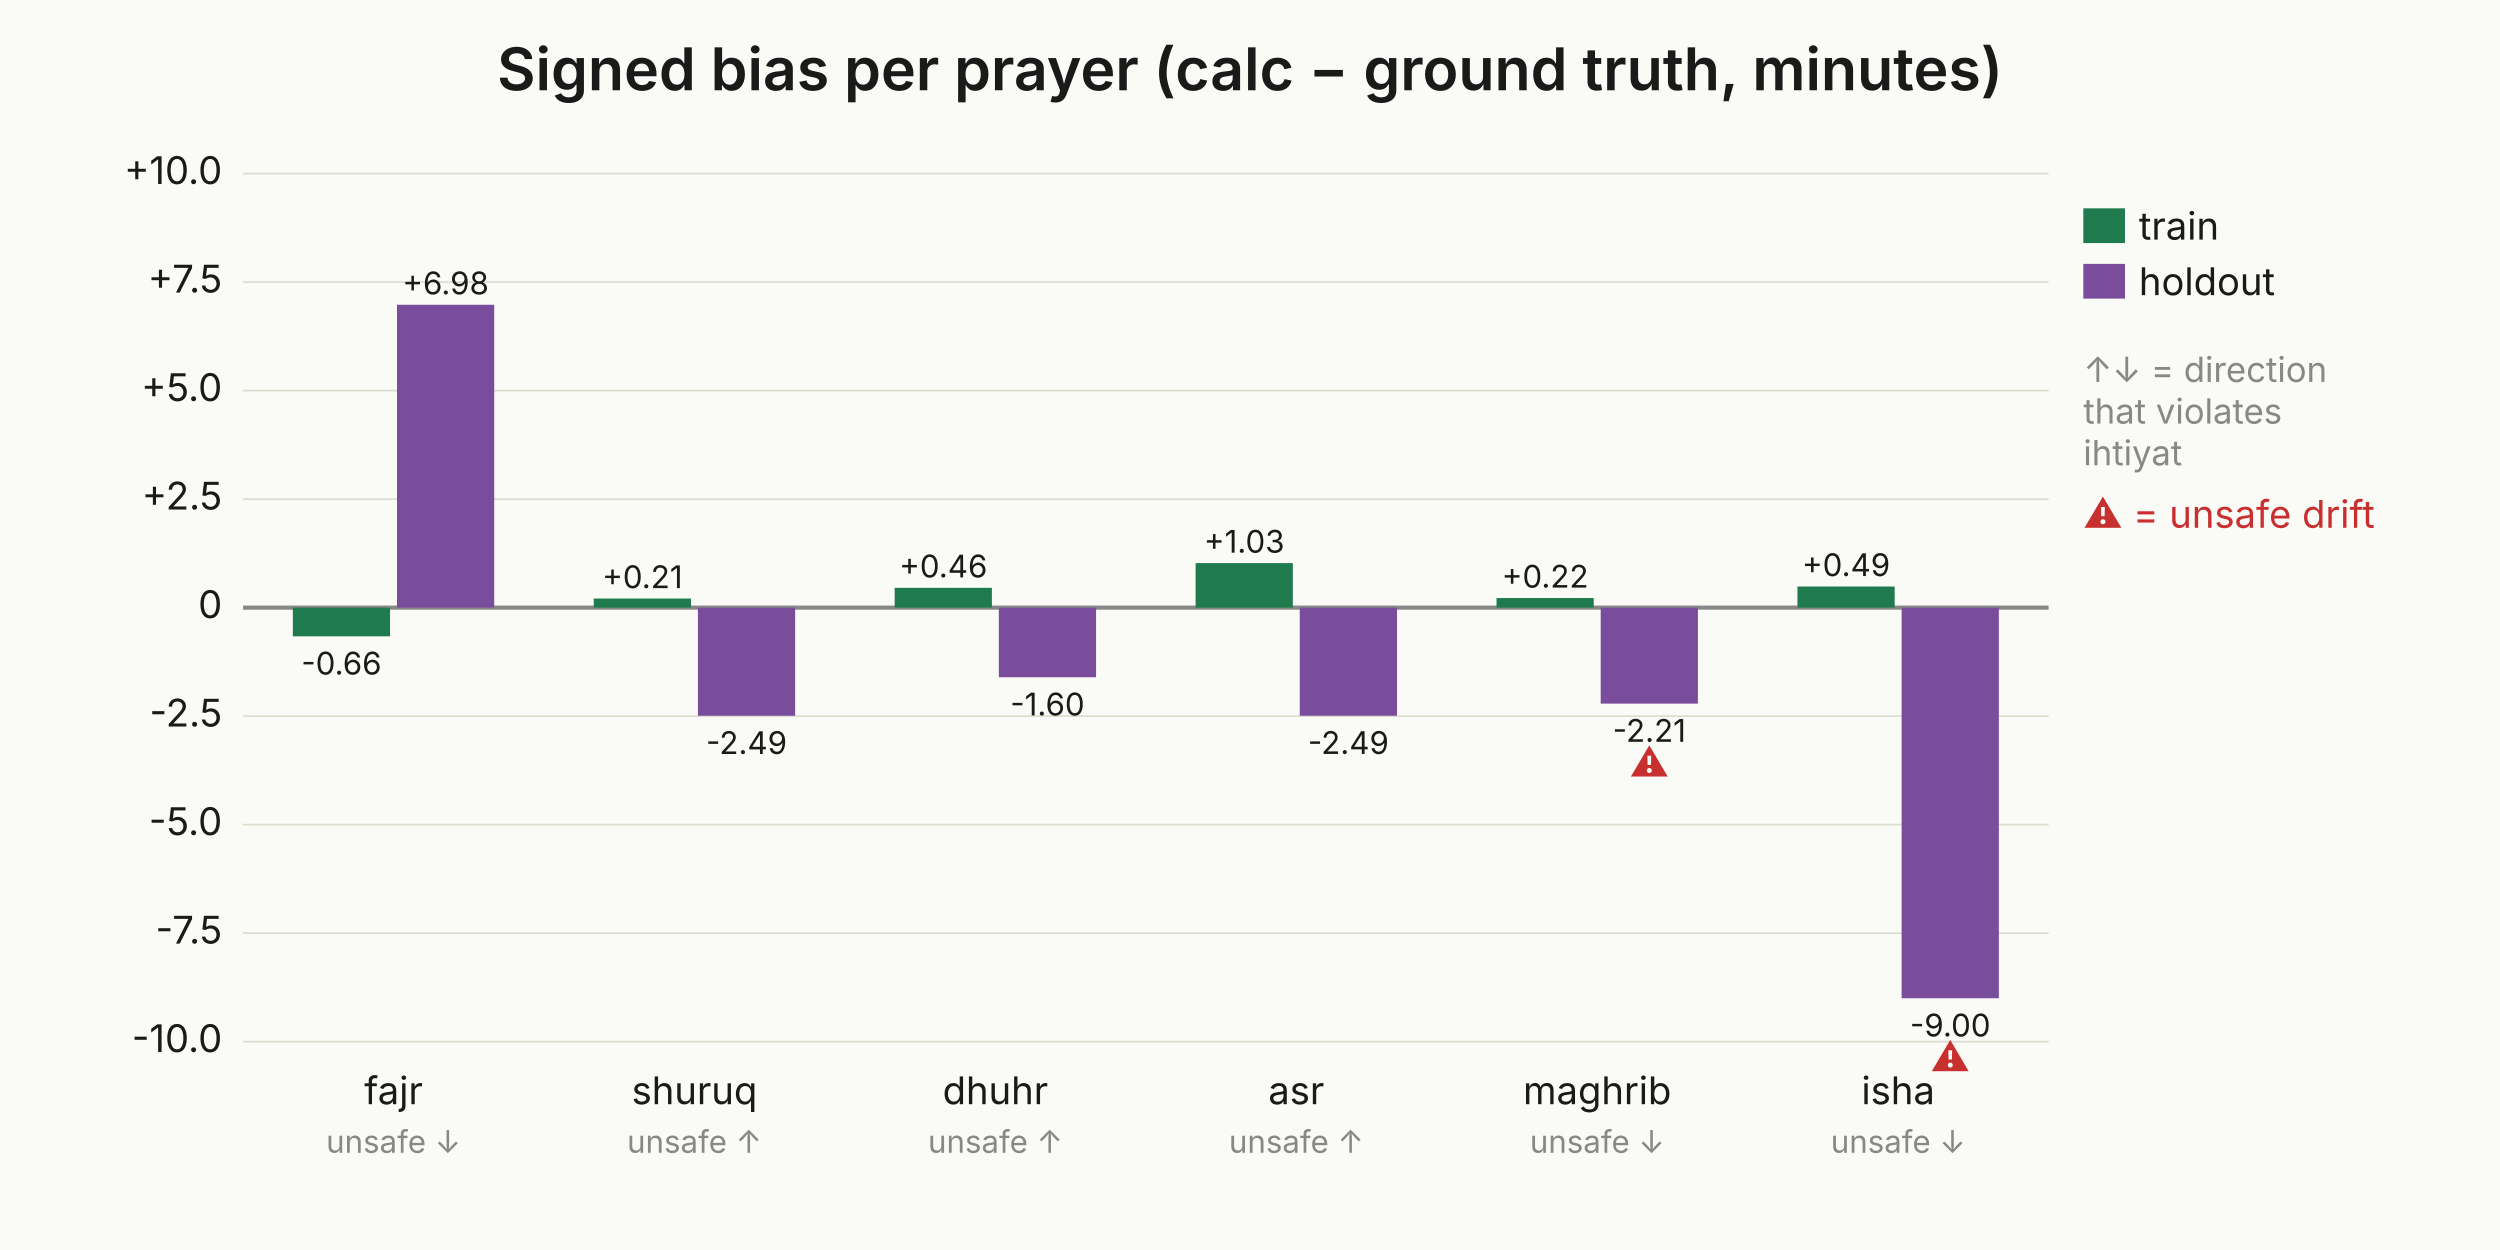
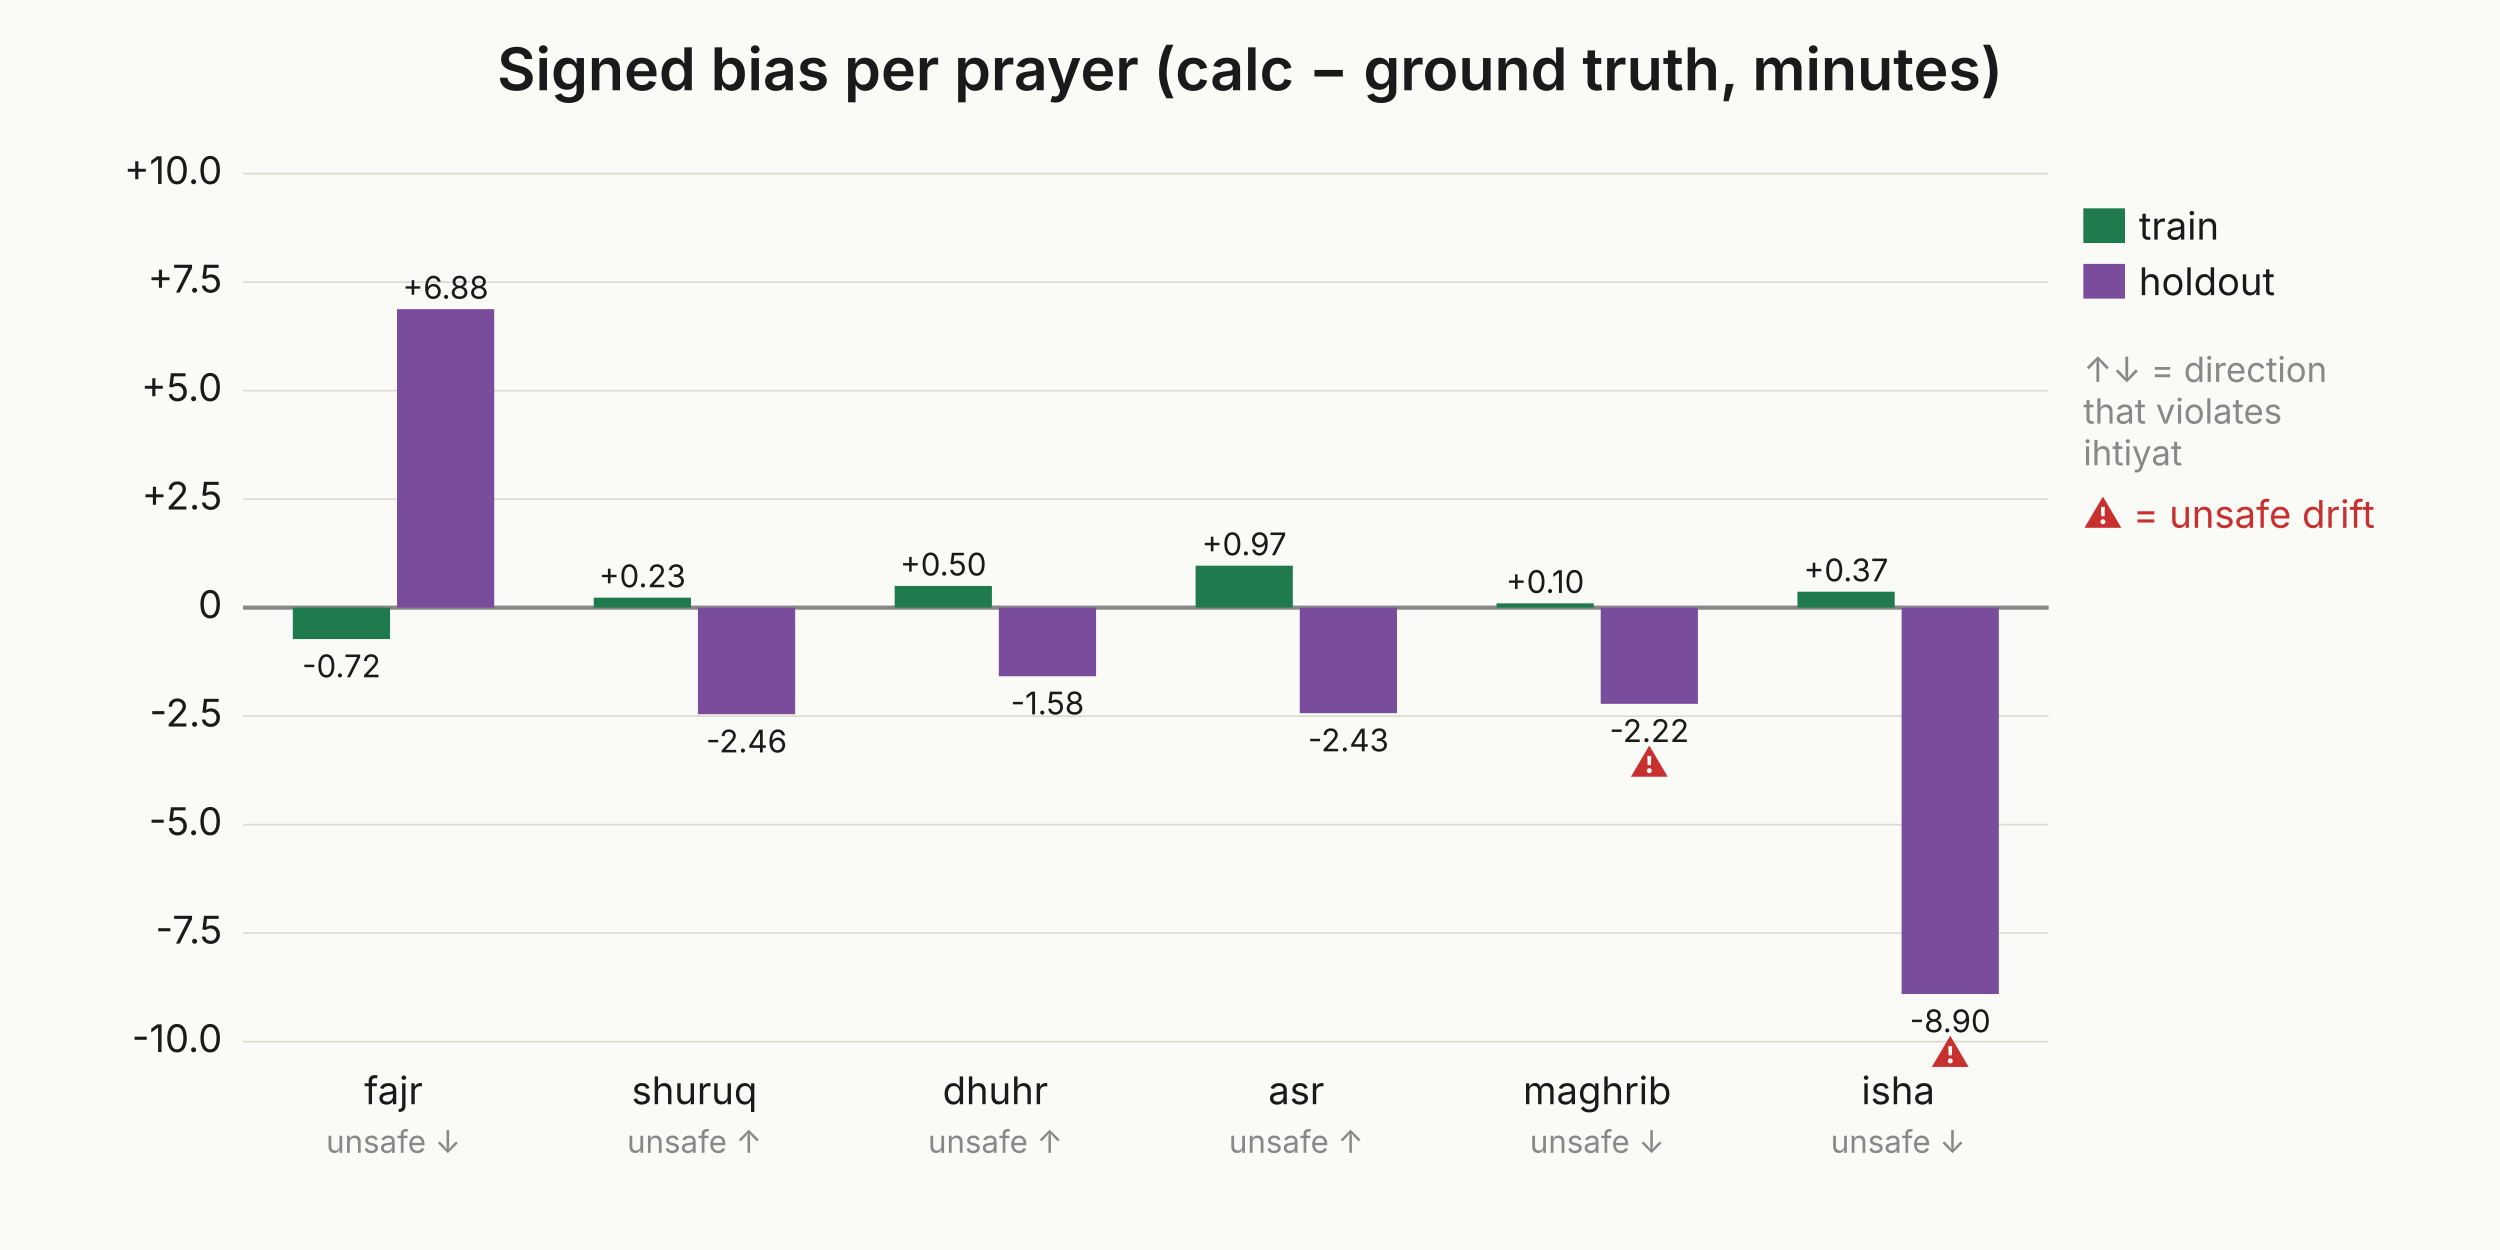
<svg xmlns="http://www.w3.org/2000/svg" viewBox="0 0 720 360" width="720" height="360" font-family="-apple-system, BlinkMacSystemFont, 'Segoe UI', system-ui, sans-serif" font-size="11">
  <rect width="720" height="360" fill="#fafaf7" />
  <text x="360" y="26" text-anchor="middle" fill="#1a1a1a" font-size="17" font-weight="600">Signed bias per prayer (calc − ground truth, minutes)</text>
  <line x1="70" y1="300" x2="590" y2="300" stroke="#dcdcd0" stroke-width="0.5" />
  <text x="64" y="303" text-anchor="end" fill="#1a1a1a">-10.0</text>
  <line x1="70" y1="268.75" x2="590" y2="268.75" stroke="#dcdcd0" stroke-width="0.5" />
  <text x="64" y="271.75" text-anchor="end" fill="#1a1a1a">-7.5</text>
  <line x1="70" y1="237.5" x2="590" y2="237.5" stroke="#dcdcd0" stroke-width="0.5" />
  <text x="64" y="240.5" text-anchor="end" fill="#1a1a1a">-5.0</text>
  <line x1="70" y1="206.25" x2="590" y2="206.25" stroke="#dcdcd0" stroke-width="0.5" />
  <text x="64" y="209.25" text-anchor="end" fill="#1a1a1a">-2.5</text>
  <line x1="70" y1="143.75" x2="590" y2="143.75" stroke="#dcdcd0" stroke-width="0.5" />
  <text x="64" y="146.75" text-anchor="end" fill="#1a1a1a">+2.5</text>
  <line x1="70" y1="112.5" x2="590" y2="112.5" stroke="#dcdcd0" stroke-width="0.5" />
  <text x="64" y="115.5" text-anchor="end" fill="#1a1a1a">+5.0</text>
  <line x1="70" y1="81.25" x2="590" y2="81.25" stroke="#dcdcd0" stroke-width="0.5" />
  <text x="64" y="84.25" text-anchor="end" fill="#1a1a1a">+7.5</text>
  <line x1="70" y1="50" x2="590" y2="50" stroke="#dcdcd0" stroke-width="0.5" />
  <text x="64" y="53" text-anchor="end" fill="#1a1a1a">+10.0</text>
  <line x1="70" y1="175" x2="590" y2="175" stroke="#888" stroke-width="1.2" />
  <text x="64" y="178" text-anchor="end" fill="#1a1a1a">0</text>
-   <rect x="84.333" y="175" width="28" height="8.261" fill="#1f7a4d" />
-   <text x="98.333" y="194.261" text-anchor="middle" fill="#1a1a1a" font-size="9">-0.66</text>
-   <rect x="114.333" y="87.77" width="28" height="87.23" fill="#7a4d9c" />
-   <text x="128.333" y="84.77" text-anchor="middle" fill="#1a1a1a" font-size="9">+6.98</text>
+   <rect x="84.333" y="175" width="28" height="9.048" fill="#1f7a4d" />
+   <text x="98.333" y="195.048" text-anchor="middle" fill="#1a1a1a" font-size="9">-0.72</text>
+   <rect x="114.333" y="89.033" width="28" height="85.967" fill="#7a4d9c" />
+   <text x="128.333" y="86.033" text-anchor="middle" fill="#1a1a1a" font-size="9">+6.88</text>
  <text x="113.333" y="318" text-anchor="middle" fill="#1a1a1a" font-size="11">fajr</text>
  <text x="113.333" y="332" text-anchor="middle" fill="#888" font-size="9">unsafe ↓</text>
-   <rect x="171" y="172.38" width="28" height="2.62" fill="#1f7a4d" />
-   <text x="185" y="169.38" text-anchor="middle" fill="#1a1a1a" font-size="9">+0.21</text>
-   <rect x="201" y="175" width="28" height="31.149" fill="#7a4d9c" />
-   <text x="215" y="217.149" text-anchor="middle" fill="#1a1a1a" font-size="9">-2.49</text>
+   <rect x="171" y="172.131" width="28" height="2.869" fill="#1f7a4d" />
+   <text x="185" y="169.131" text-anchor="middle" fill="#1a1a1a" font-size="9">+0.23</text>
+   <rect x="201" y="175" width="28" height="30.698" fill="#7a4d9c" />
+   <text x="215" y="216.698" text-anchor="middle" fill="#1a1a1a" font-size="9">-2.46</text>
  <text x="200" y="318" text-anchor="middle" fill="#1a1a1a" font-size="11">shuruq</text>
  <text x="200" y="332" text-anchor="middle" fill="#888" font-size="9">unsafe ↑</text>
-   <rect x="257.667" y="169.293" width="28" height="5.707" fill="#1f7a4d" />
-   <text x="271.667" y="166.293" text-anchor="middle" fill="#1a1a1a" font-size="9">+0.46</text>
-   <rect x="287.667" y="175" width="28" height="20.044" fill="#7a4d9c" />
-   <text x="301.667" y="206.044" text-anchor="middle" fill="#1a1a1a" font-size="9">-1.60</text>
+   <rect x="257.667" y="168.75" width="28" height="6.25" fill="#1f7a4d" />
+   <text x="271.667" y="165.75" text-anchor="middle" fill="#1a1a1a" font-size="9">+0.50</text>
+   <rect x="287.667" y="175" width="28" height="19.754" fill="#7a4d9c" />
+   <text x="301.667" y="205.754" text-anchor="middle" fill="#1a1a1a" font-size="9">-1.58</text>
  <text x="286.667" y="318" text-anchor="middle" fill="#1a1a1a" font-size="11">dhuhr</text>
  <text x="286.667" y="332" text-anchor="middle" fill="#888" font-size="9">unsafe ↑</text>
-   <rect x="344.333" y="162.174" width="28" height="12.826" fill="#1f7a4d" />
-   <text x="358.333" y="159.174" text-anchor="middle" fill="#1a1a1a" font-size="9">+1.03</text>
-   <rect x="374.333" y="175" width="28" height="31.14" fill="#7a4d9c" />
-   <text x="388.333" y="217.14" text-anchor="middle" fill="#1a1a1a" font-size="9">-2.49</text>
+   <rect x="344.333" y="162.917" width="28" height="12.083" fill="#1f7a4d" />
+   <text x="358.333" y="159.917" text-anchor="middle" fill="#1a1a1a" font-size="9">+0.97</text>
+   <rect x="374.333" y="175" width="28" height="30.391" fill="#7a4d9c" />
+   <text x="388.333" y="216.391" text-anchor="middle" fill="#1a1a1a" font-size="9">-2.43</text>
  <text x="373.333" y="318" text-anchor="middle" fill="#1a1a1a" font-size="11">asr</text>
  <text x="373.333" y="332" text-anchor="middle" fill="#888" font-size="9">unsafe ↑</text>
-   <rect x="431" y="172.239" width="28" height="2.761" fill="#1f7a4d" />
-   <text x="445" y="169.239" text-anchor="middle" fill="#1a1a1a" font-size="9">+0.22</text>
-   <rect x="461" y="175" width="28" height="27.643" fill="#7a4d9c" />
-   <text x="475" y="213.643" text-anchor="middle" fill="#1a1a1a" font-size="9">-2.21</text>
-   <text x="475" y="223.643" text-anchor="middle" fill="#c83030" font-size="11">⚠</text>
+   <rect x="431" y="173.762" width="28" height="1.238" fill="#1f7a4d" />
+   <text x="445" y="170.762" text-anchor="middle" fill="#1a1a1a" font-size="9">+0.10</text>
+   <rect x="461" y="175" width="28" height="27.704" fill="#7a4d9c" />
+   <text x="475" y="213.704" text-anchor="middle" fill="#1a1a1a" font-size="9">-2.22</text>
+   <text x="475" y="223.704" text-anchor="middle" fill="#c83030" font-size="11">⚠</text>
  <text x="460" y="318" text-anchor="middle" fill="#1a1a1a" font-size="11">maghrib</text>
  <text x="460" y="332" text-anchor="middle" fill="#888" font-size="9">unsafe ↓</text>
-   <rect x="517.667" y="168.913" width="28" height="6.087" fill="#1f7a4d" />
-   <text x="531.667" y="165.913" text-anchor="middle" fill="#1a1a1a" font-size="9">+0.49</text>
-   <rect x="547.667" y="175" width="28" height="112.495" fill="#7a4d9c" />
-   <text x="561.667" y="298.495" text-anchor="middle" fill="#1a1a1a" font-size="9">-9.00</text>
-   <text x="561.667" y="308.495" text-anchor="middle" fill="#c83030" font-size="11">⚠</text>
+   <rect x="517.667" y="170.417" width="28" height="4.583" fill="#1f7a4d" />
+   <text x="531.667" y="167.417" text-anchor="middle" fill="#1a1a1a" font-size="9">+0.37</text>
+   <rect x="547.667" y="175" width="28" height="111.283" fill="#7a4d9c" />
+   <text x="561.667" y="297.283" text-anchor="middle" fill="#1a1a1a" font-size="9">-8.90</text>
+   <text x="561.667" y="307.283" text-anchor="middle" fill="#c83030" font-size="11">⚠</text>
  <text x="546.667" y="318" text-anchor="middle" fill="#1a1a1a" font-size="11">isha</text>
  <text x="546.667" y="332" text-anchor="middle" fill="#888" font-size="9">unsafe ↓</text>
  <rect x="600" y="60" width="12" height="10" fill="#1f7a4d" />
  <text x="616" y="69" fill="#1a1a1a">train</text>
  <rect x="600" y="76" width="12" height="10" fill="#7a4d9c" />
  <text x="616" y="85" fill="#1a1a1a">holdout</text>
  <text x="600" y="110" fill="#888" font-size="10">↑↓ = direction</text>
  <text x="600" y="122" fill="#888" font-size="10">that violates</text>
  <text x="600" y="134" fill="#888" font-size="10">ihtiyat</text>
  <text x="600" y="152" fill="#c83030" font-size="11">⚠ = unsafe drift</text>
</svg>
